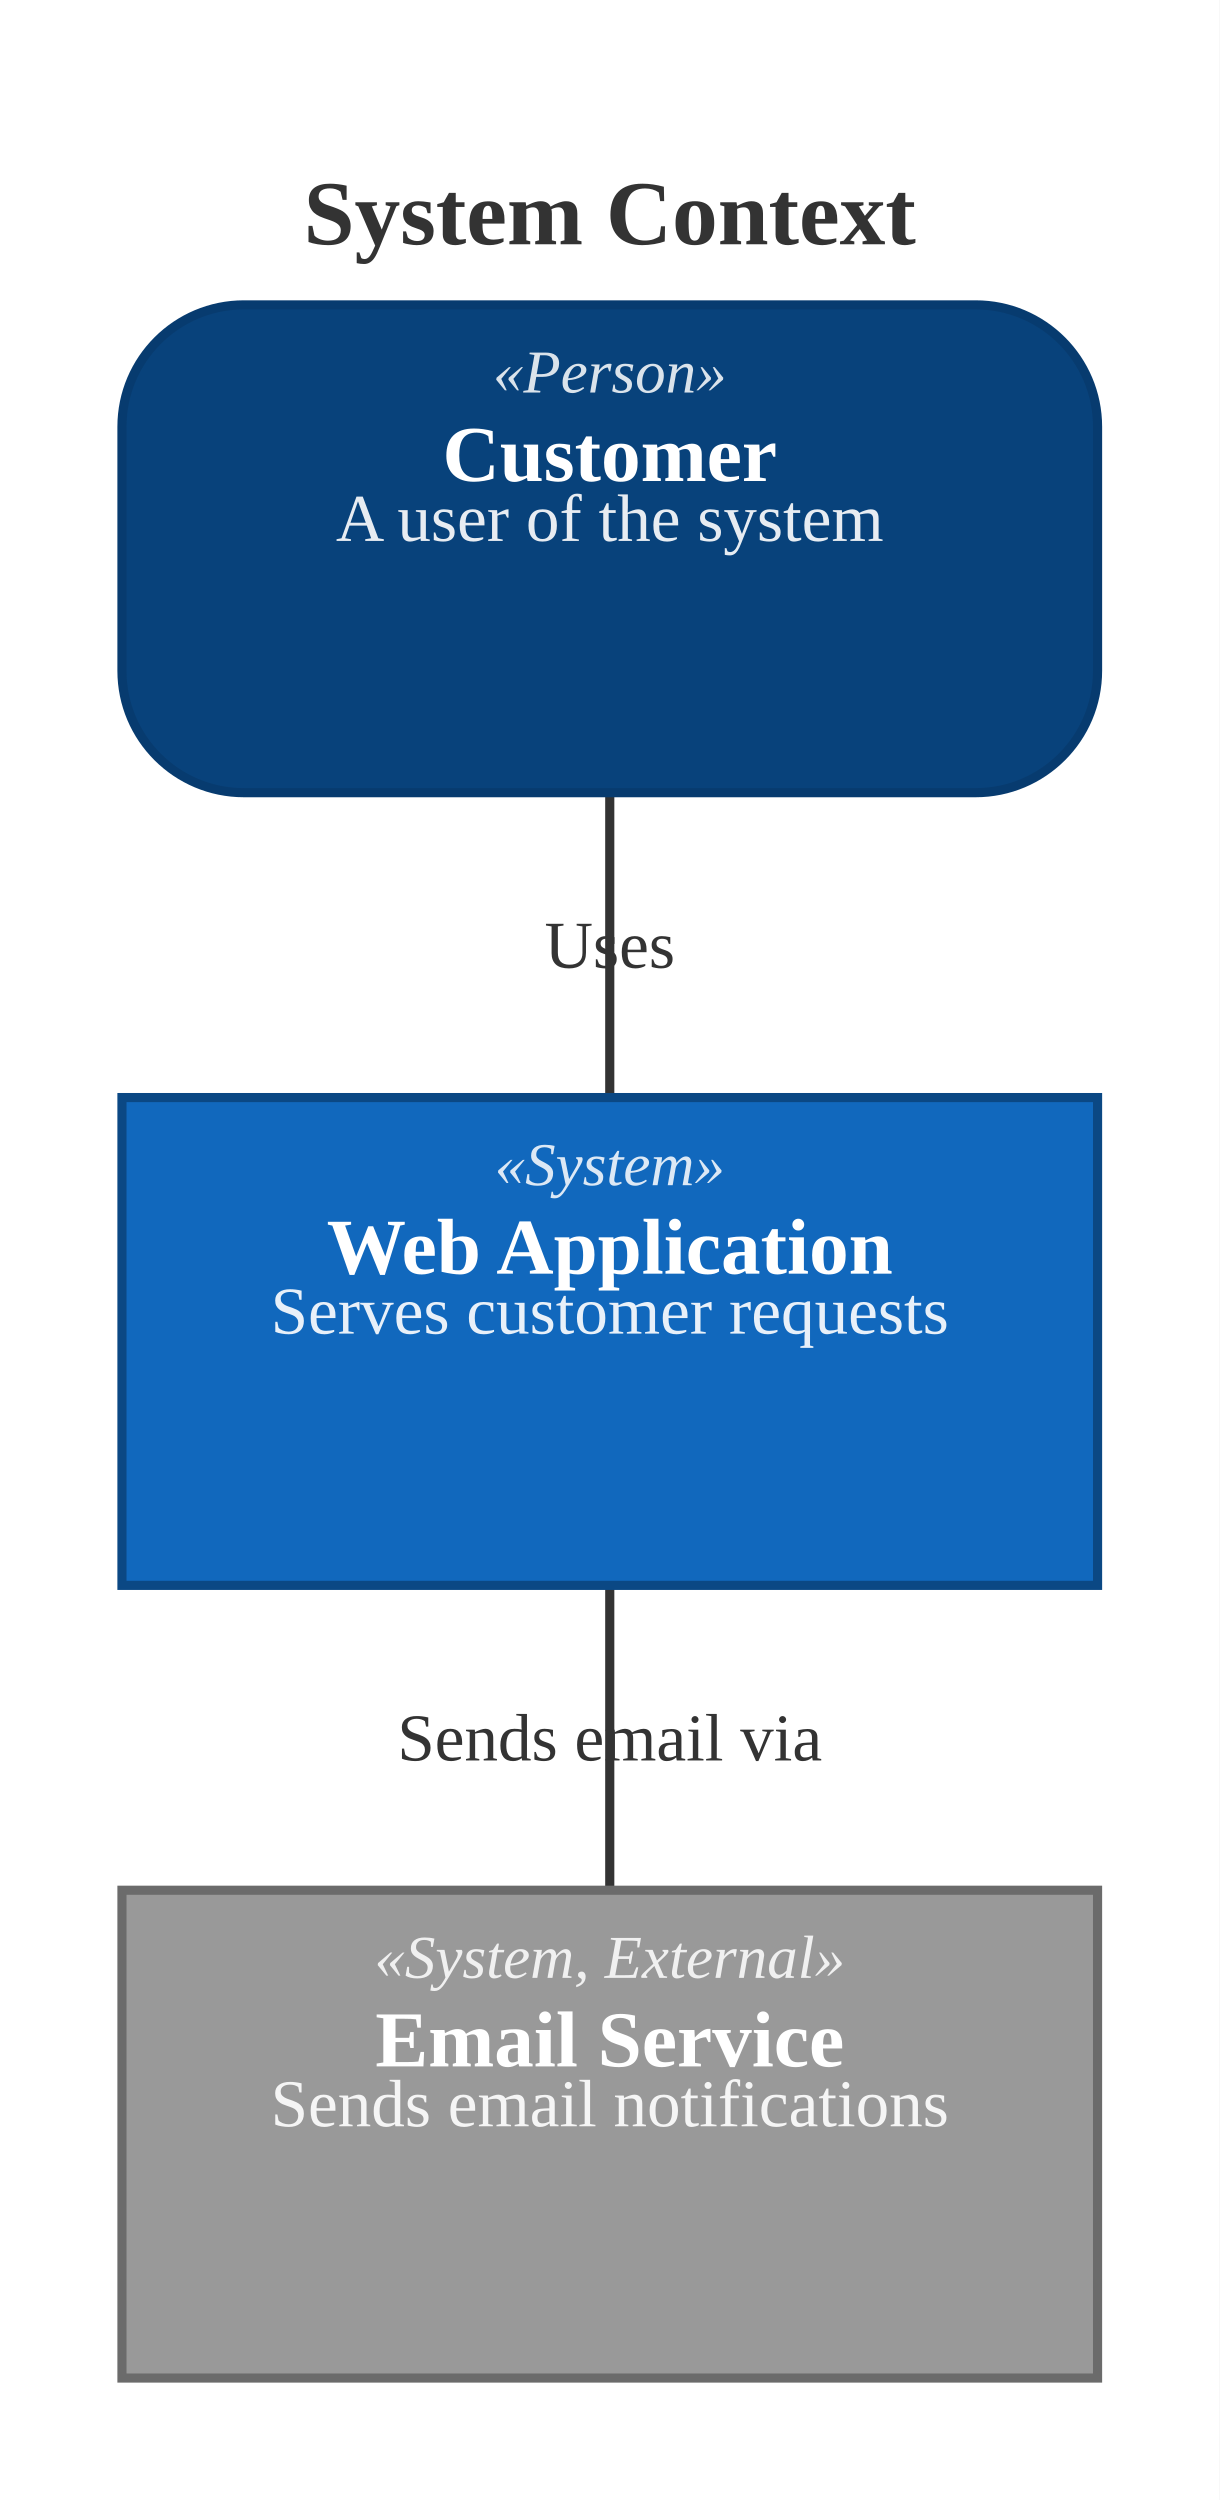
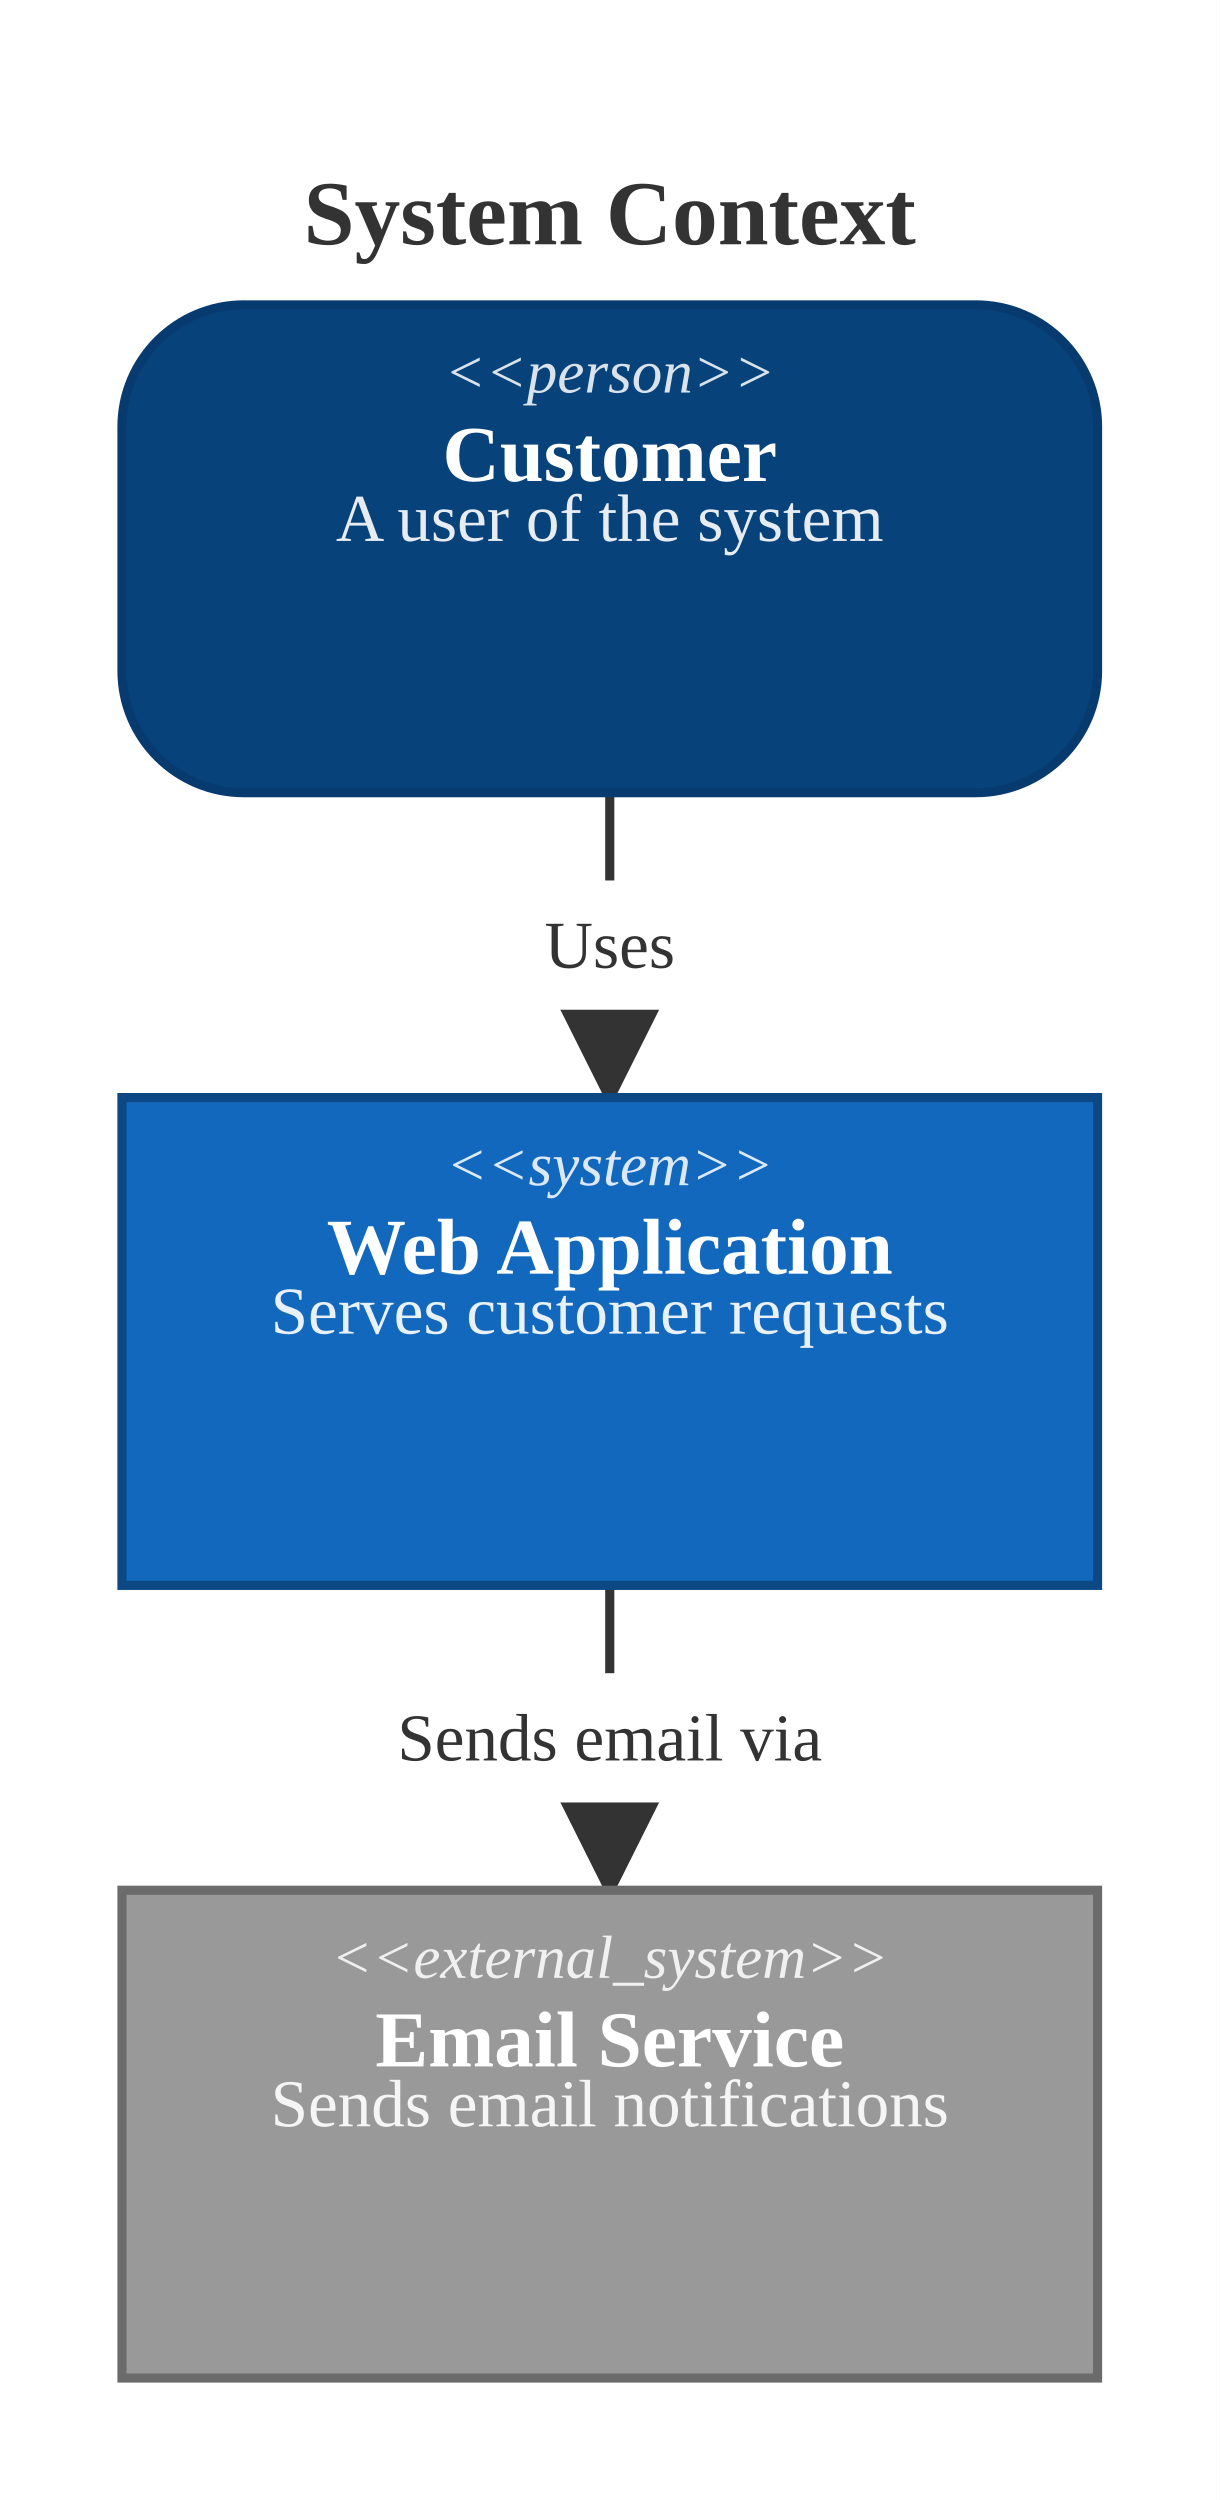
<svg xmlns="http://www.w3.org/2000/svg" viewBox="0 0 200.00 410.00">
  <defs>
-     <marker id="c4-arrow" viewBox="0 0 10 10" refX="9.00" refY="5.00" markerWidth="8.00" markerHeight="8.00" orient="auto">
+     <marker id="c4-arrow" viewBox="0 0 10 10" refX="9.00" refY="5.00" markerWidth="12.00" markerHeight="12.00" orient="auto">
      <polygon points="0,0 10,5 0,10" style="fill:#333" />
    </marker>
  </defs>
  <rect x="0.00" y="0.00" width="200.00" height="410.00" style="fill:#fff;stroke:none" />
  <text x="100.00" y="35.00" text-anchor="middle" dominant-baseline="central" style="fill:#333;font-size:15px;font-weight:bold">System Context</text>
-   <line x1="100.00" y1="90.00" x2="100.00" y2="220.00" style="stroke:#333;stroke-width:1.5;fill:none" marker-end="url(#c4-arrow)" />
+   <line x1="100.00" y1="130.00" x2="100.00" y2="180.00" style="stroke:#333;stroke-width:1.5;fill:none" marker-end="url(#c4-arrow)" />
+   <rect x="83.47" y="144.40" width="33.06" height="21.20" rx="3.00" ry="3.00" style="fill:#fff;stroke:none" />
  <text x="100.00" y="155.00" text-anchor="middle" dominant-baseline="central" style="fill:#333;font-size:11px">Uses</text>
-   <line x1="100.00" y1="220.00" x2="100.00" y2="350.00" style="stroke:#333;stroke-width:1.5;fill:none" marker-end="url(#c4-arrow)" />
+   <line x1="100.00" y1="260.00" x2="100.00" y2="310.00" style="stroke:#333;stroke-width:1.5;fill:none" marker-end="url(#c4-arrow)" />
+   <rect x="56.63" y="274.40" width="86.75" height="21.20" rx="3.00" ry="3.00" style="fill:#fff;stroke:none" />
  <text x="100.00" y="285.00" text-anchor="middle" dominant-baseline="central" style="fill:#333;font-size:11px">Sends email via</text>
  <rect x="20.00" y="50.00" width="160.00" height="80.00" rx="20.00" ry="20.00" style="fill:#08427B;stroke:#073B6F;stroke-width:1.5" />
-   <text x="100.00" y="61.00" text-anchor="middle" dominant-baseline="central" style="fill:white;font-size:10px;font-style:italic;opacity:0.85">«Person»</text>
+   <text x="100.00" y="61.00" text-anchor="middle" dominant-baseline="central" style="fill:white;font-size:10px;font-style:italic;opacity:0.85">&lt;&lt;person&gt;&gt;</text>
  <text x="100.00" y="74.50" text-anchor="middle" dominant-baseline="central" style="fill:white;font-size:13px;font-weight:bold">Customer</text>
  <text x="100.00" y="85.00" text-anchor="middle" dominant-baseline="central" style="fill:white;font-size:11px;opacity:0.9">A user of the system</text>
  <rect x="20.00" y="180.00" width="160.00" height="80.00" style="fill:#1168BD;stroke:#0B4884;stroke-width:1.5" />
-   <text x="100.00" y="191.00" text-anchor="middle" dominant-baseline="central" style="fill:white;font-size:10px;font-style:italic;opacity:0.85">«System»</text>
+   <text x="100.00" y="191.00" text-anchor="middle" dominant-baseline="central" style="fill:white;font-size:10px;font-style:italic;opacity:0.85">&lt;&lt;system&gt;&gt;</text>
  <text x="100.00" y="204.50" text-anchor="middle" dominant-baseline="central" style="fill:white;font-size:13px;font-weight:bold">Web Application</text>
  <text x="100.00" y="215.00" text-anchor="middle" dominant-baseline="central" style="fill:white;font-size:11px;opacity:0.9">Serves customer requests</text>
  <rect x="20.00" y="310.00" width="160.00" height="80.00" style="fill:#999999;stroke:#6B6B6B;stroke-width:1.5" />
-   <text x="100.00" y="321.00" text-anchor="middle" dominant-baseline="central" style="fill:white;font-size:10px;font-style:italic;opacity:0.85">«System, External»</text>
+   <text x="100.00" y="321.00" text-anchor="middle" dominant-baseline="central" style="fill:white;font-size:10px;font-style:italic;opacity:0.85">&lt;&lt;external_system&gt;&gt;</text>
  <text x="100.00" y="334.50" text-anchor="middle" dominant-baseline="central" style="fill:white;font-size:13px;font-weight:bold">Email Service</text>
  <text x="100.00" y="345.00" text-anchor="middle" dominant-baseline="central" style="fill:white;font-size:11px;opacity:0.9">Sends email notifications</text>
</svg>
